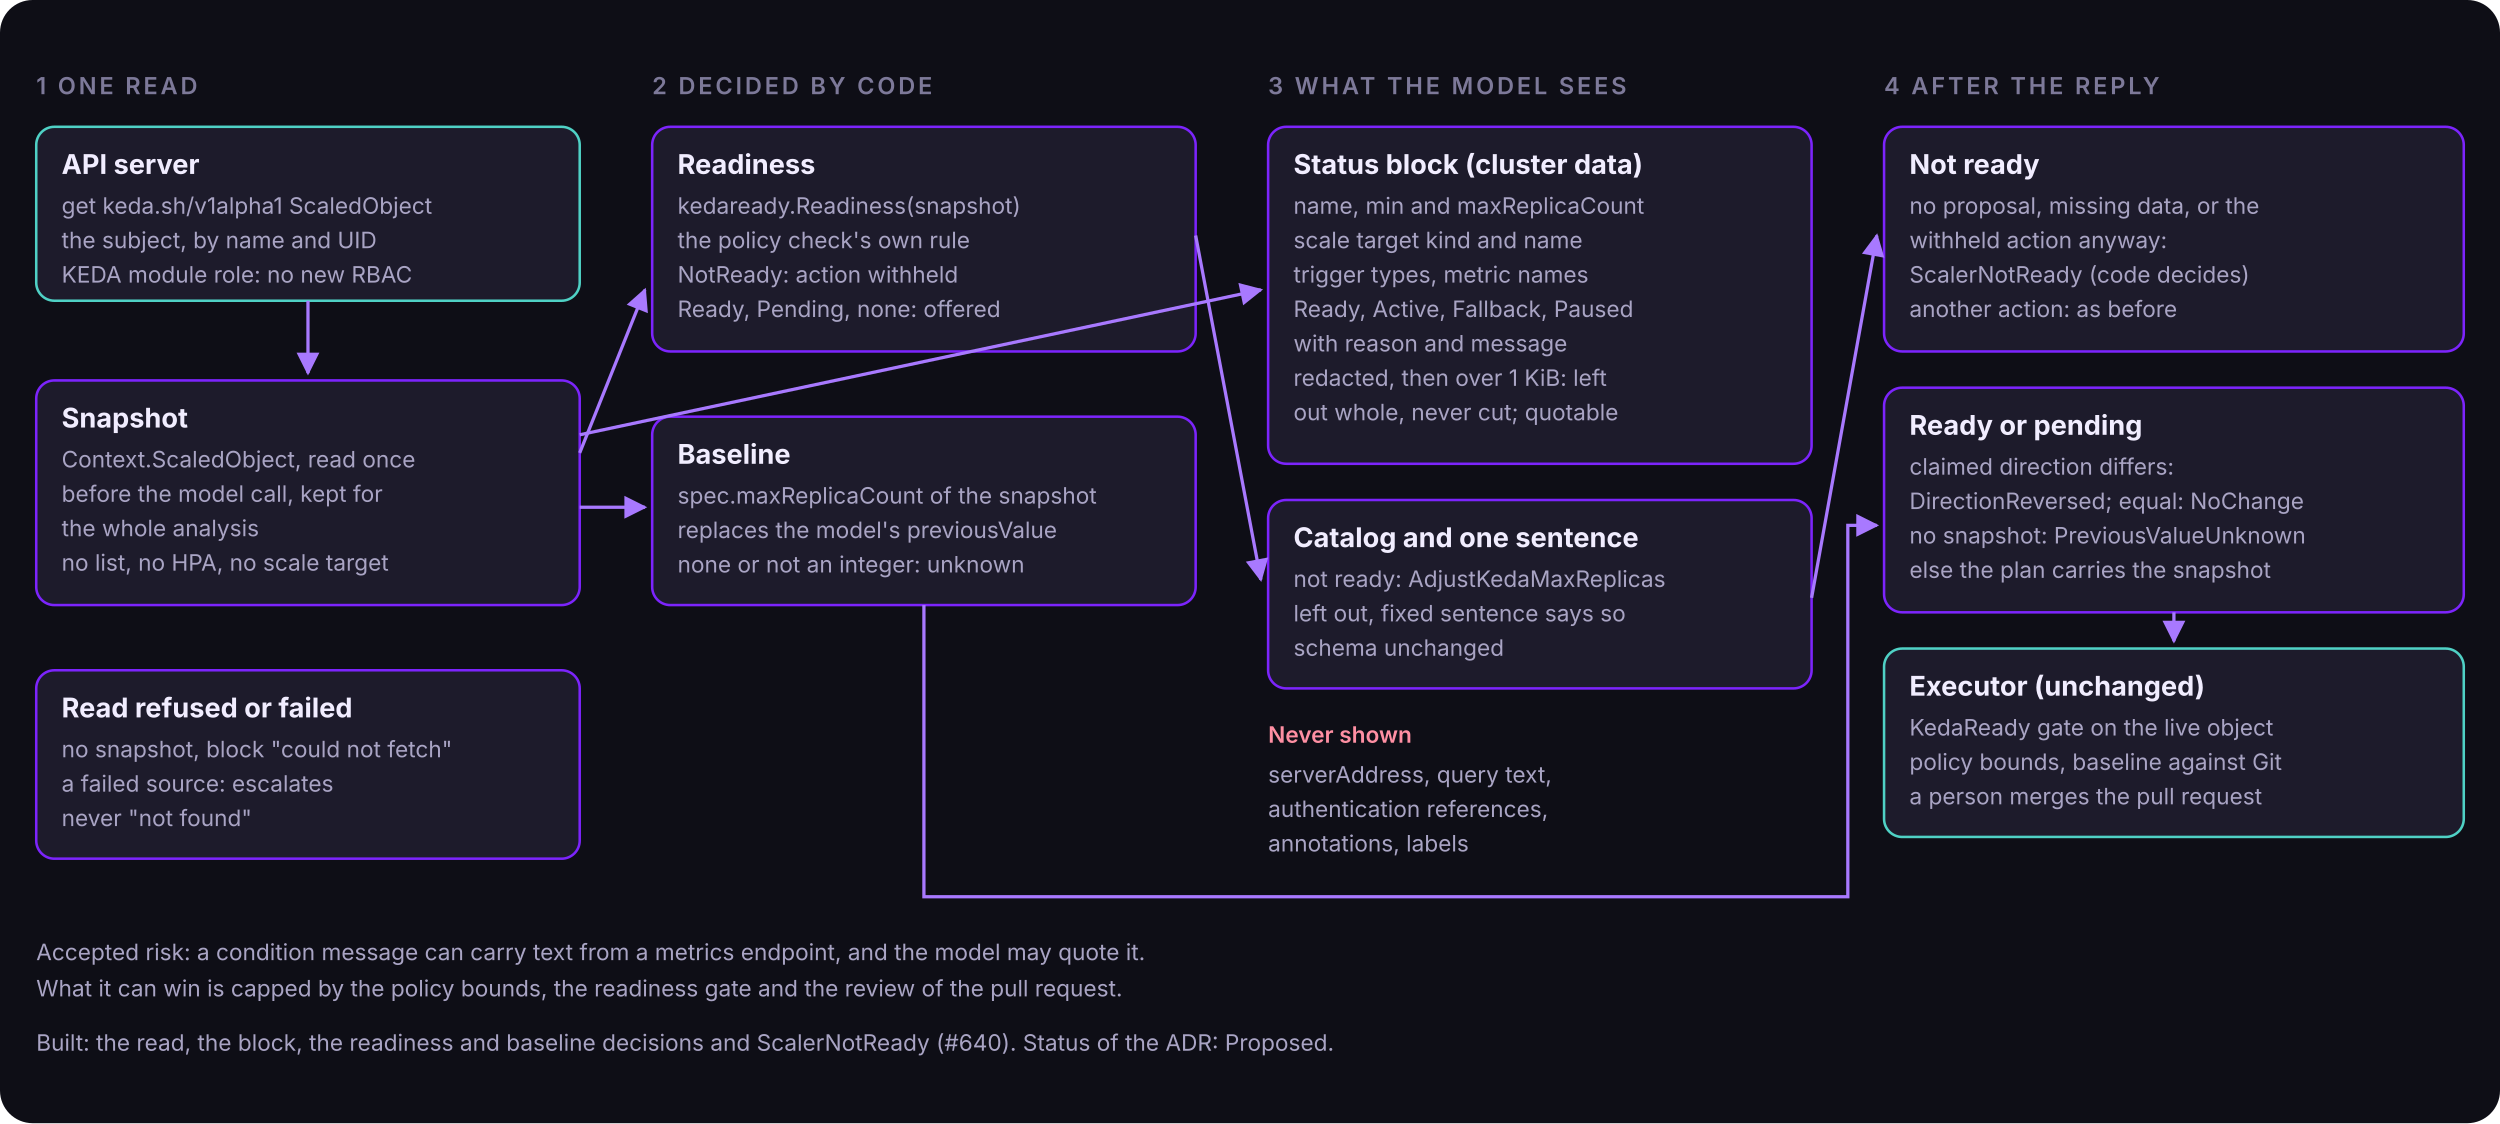
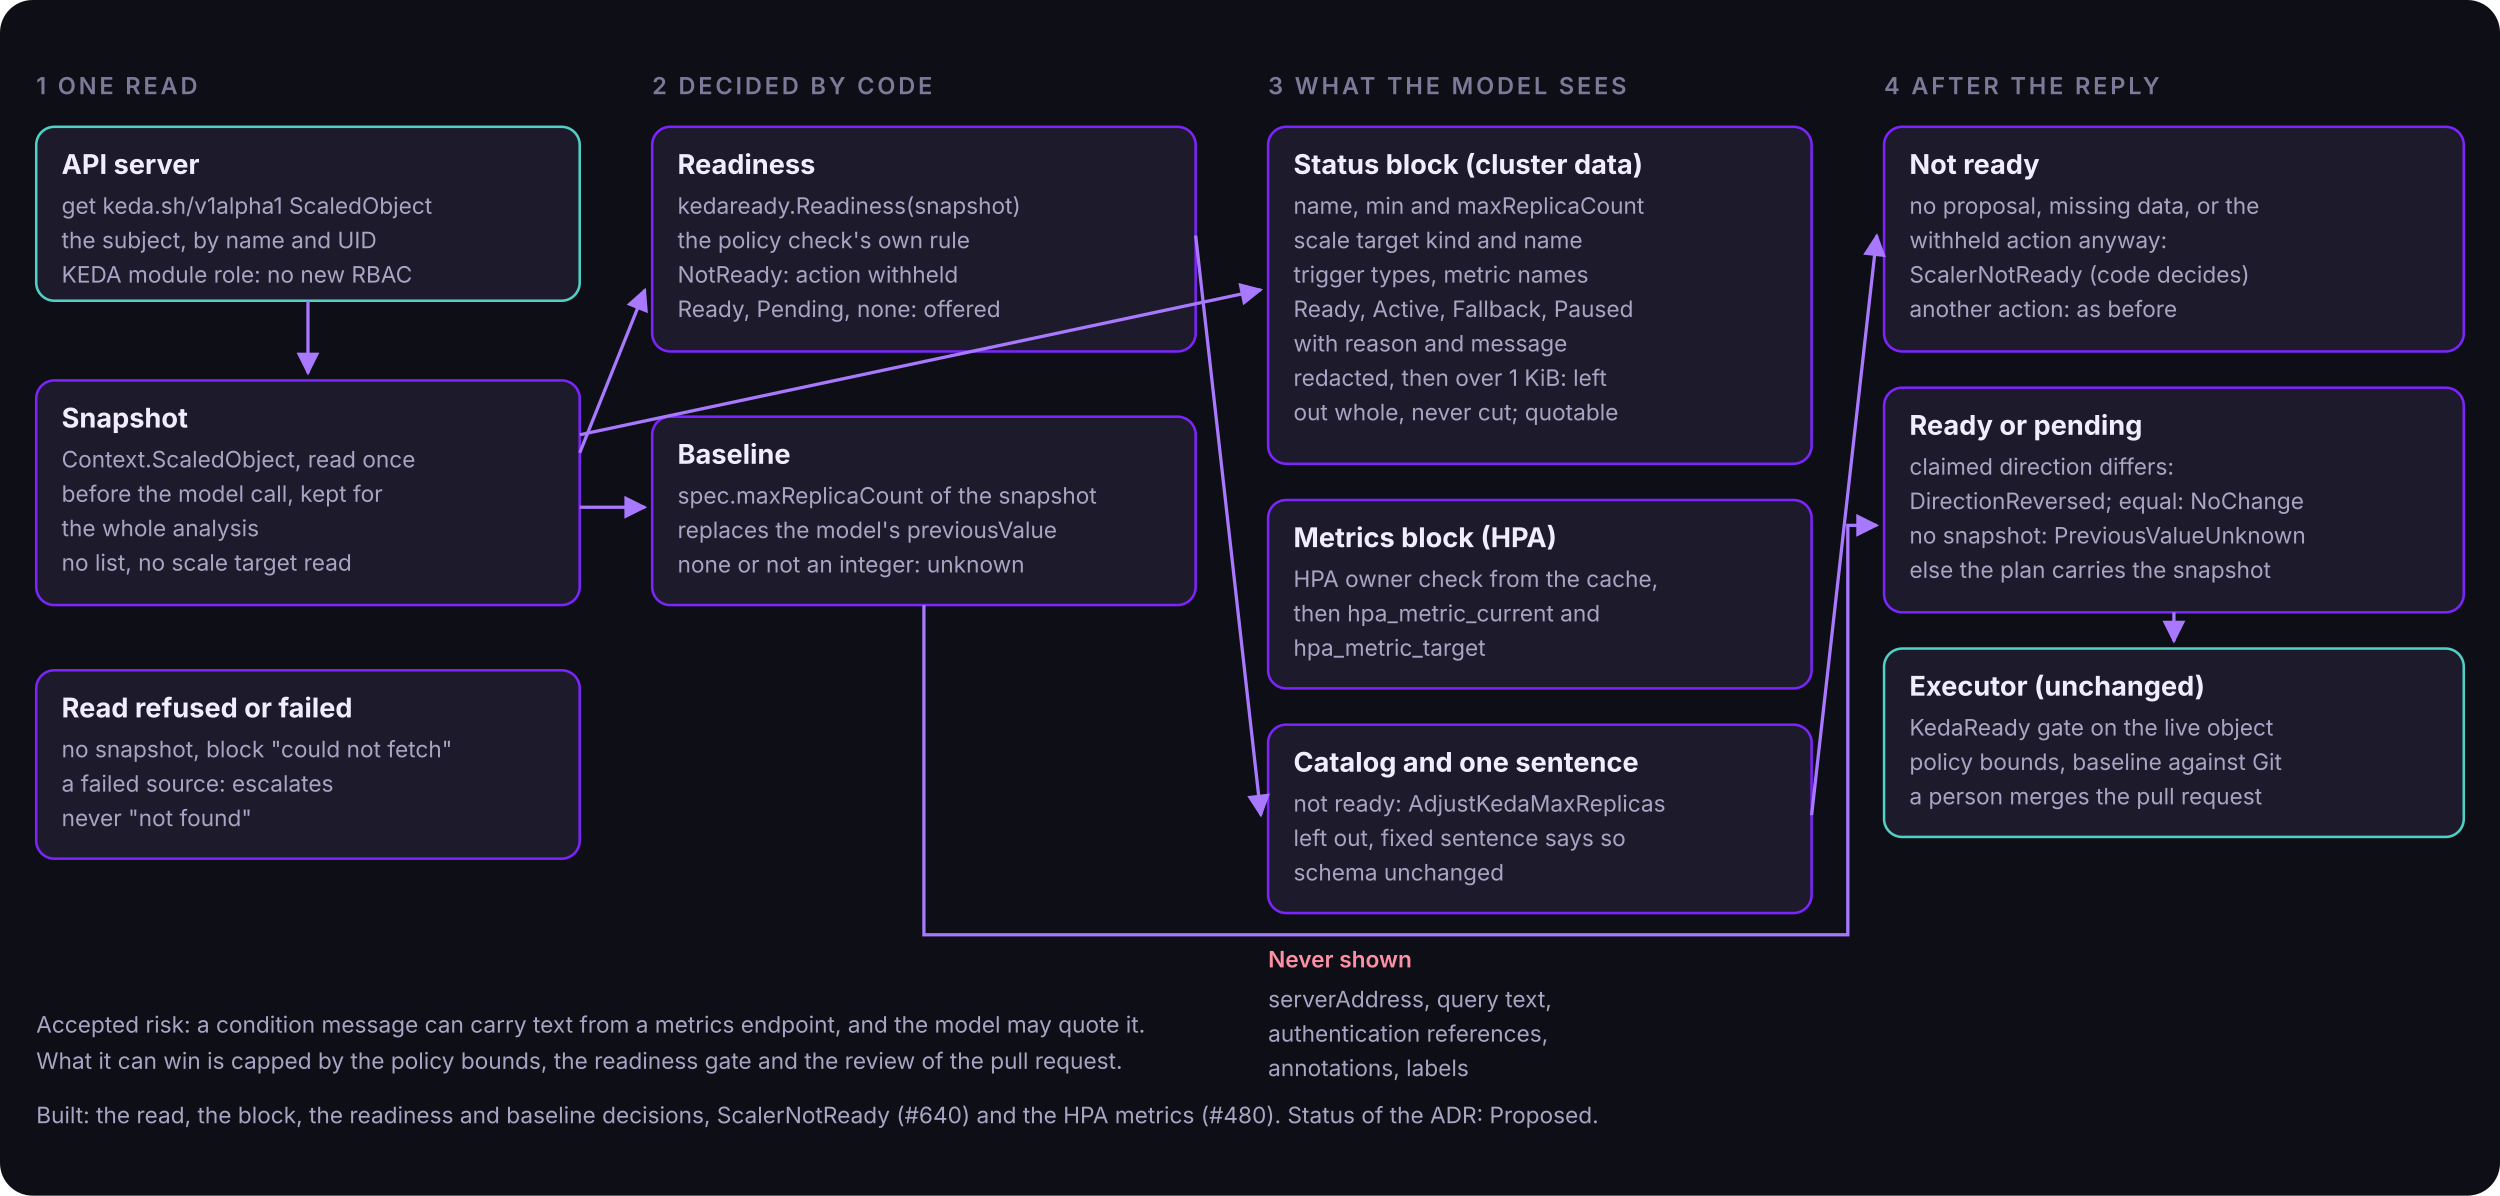
- <svg xmlns="http://www.w3.org/2000/svg" viewBox="0 0 1380 620" role="img" aria-labelledby="t d" font-family="Inter, 'Segoe UI', system-ui, -apple-system, sans-serif">
+ <svg xmlns="http://www.w3.org/2000/svg" viewBox="0 0 1380 660" role="img" aria-labelledby="t d" font-family="Inter, 'Segoe UI', system-ui, -apple-system, sans-serif">
  <defs>
    <marker id="a" viewBox="0 0 10 10" refX="9" refY="5" markerWidth="7" markerHeight="7" orient="auto-start-reverse">
      <path d="M0 0 10 5 0 10z" fill="#a879ff" />
    </marker>
    <style>
.bt{fill:#1d1b2b;stroke:#7c24fc;stroke-width:1.4}
.ext{fill:#1d1b2b;stroke:#4fd1c5;stroke-width:1.4}
.lanet{fill:#7d7999;font-size:13px;font-weight:600;letter-spacing:.12em}
.h{fill:#f1edff;font-size:15px;font-weight:650}
.s{fill:#a9a4c4;font-size:12.5px}
.no{fill:#ff8fa3;font-size:12.5px;font-weight:600}
.fb{stroke:#a879ff;stroke-width:1.8;fill:none}
</style>
  </defs>
-   <rect width="1380" height="620" rx="18" fill="#0e0e16" />
+   <rect width="1380" height="660" rx="18" fill="#0e0e16" />
  <text class="lanet" x="20" y="52">1  ONE READ</text>
  <text class="lanet" x="360" y="52">2  DECIDED BY CODE</text>
  <text class="lanet" x="700" y="52">3  WHAT THE MODEL SEES</text>
  <text class="lanet" x="1040" y="52">4  AFTER THE REPLY</text>
  <rect class="ext" x="20" y="70" width="300" height="96" rx="10" />
  <text class="h" x="34" y="96">API server</text>
  <text class="s" x="34" y="118">get keda.sh/v1alpha1 ScaledObject</text>
  <text class="s" x="34" y="137">the subject, by name and UID</text>
  <text class="s" x="34" y="156">KEDA module role: no new RBAC</text>
  <path class="fb" d="M170 166 L170 206" marker-end="url(#a)" />
  <rect class="bt" x="20" y="210" width="300" height="124" rx="10" />
  <text class="h" x="34" y="236">Snapshot</text>
  <text class="s" x="34" y="258">Context.ScaledObject, read once</text>
  <text class="s" x="34" y="277">before the model call, kept for</text>
  <text class="s" x="34" y="296">the whole analysis</text>
-   <text class="s" x="34" y="315">no list, no HPA, no scale target</text>
+   <text class="s" x="34" y="315">no list, no scale target read</text>
  <rect class="bt" x="20" y="370" width="300" height="104" rx="10" />
  <text class="h" x="34" y="396">Read refused or failed</text>
  <text class="s" x="34" y="418">no snapshot, block "could not fetch"</text>
  <text class="s" x="34" y="437">a failed source: escalates</text>
  <text class="s" x="34" y="456">never "not found"</text>
  <rect class="bt" x="360" y="70" width="300" height="124" rx="10" />
  <text class="h" x="374" y="96">Readiness</text>
  <text class="s" x="374" y="118">kedaready.Readiness(snapshot)</text>
  <text class="s" x="374" y="137">the policy check's own rule</text>
  <text class="s" x="374" y="156">NotReady: action withheld</text>
  <text class="s" x="374" y="175">Ready, Pending, none: offered</text>
  <rect class="bt" x="360" y="230" width="300" height="104" rx="10" />
  <text class="h" x="374" y="256">Baseline</text>
  <text class="s" x="374" y="278">spec.maxReplicaCount of the snapshot</text>
  <text class="s" x="374" y="297">replaces the model's previousValue</text>
  <text class="s" x="374" y="316">none or not an integer: unknown</text>
  <path class="fb" d="M320 250 L356 160" marker-end="url(#a)" />
  <path class="fb" d="M320 280 L356 280" marker-end="url(#a)" />
  <rect class="bt" x="700" y="70" width="300" height="186" rx="10" />
  <text class="h" x="714" y="96">Status block (cluster data)</text>
  <text class="s" x="714" y="118">name, min and maxReplicaCount</text>
  <text class="s" x="714" y="137">scale target kind and name</text>
  <text class="s" x="714" y="156">trigger types, metric names</text>
  <text class="s" x="714" y="175">Ready, Active, Fallback, Paused</text>
  <text class="s" x="714" y="194">with reason and message</text>
  <text class="s" x="714" y="213">redacted, then over 1 KiB: left</text>
  <text class="s" x="714" y="232">out whole, never cut; quotable</text>
  <rect class="bt" x="700" y="276" width="300" height="104" rx="10" />
-   <text class="h" x="714" y="302">Catalog and one sentence</text>
-   <text class="s" x="714" y="324">not ready: AdjustKedaMaxReplicas</text>
-   <text class="s" x="714" y="343">left out, fixed sentence says so</text>
-   <text class="s" x="714" y="362">schema unchanged</text>
-   <text class="no" x="700" y="410">Never shown</text>
-   <text class="s" x="700" y="432">serverAddress, query text,</text>
-   <text class="s" x="700" y="451">authentication references,</text>
-   <text class="s" x="700" y="470">annotations, labels</text>
+   <text class="h" x="714" y="302">Metrics block (HPA)</text>
+   <text class="s" x="714" y="324">HPA owner check from the cache,</text>
+   <text class="s" x="714" y="343">then hpa_metric_current and</text>
+   <text class="s" x="714" y="362">hpa_metric_target</text>
+   <rect class="bt" x="700" y="400" width="300" height="104" rx="10" />
+   <text class="h" x="714" y="426">Catalog and one sentence</text>
+   <text class="s" x="714" y="448">not ready: AdjustKedaMaxReplicas</text>
+   <text class="s" x="714" y="467">left out, fixed sentence says so</text>
+   <text class="s" x="714" y="486">schema unchanged</text>
+   <text class="no" x="700" y="534">Never shown</text>
+   <text class="s" x="700" y="556">serverAddress, query text,</text>
+   <text class="s" x="700" y="575">authentication references,</text>
+   <text class="s" x="700" y="594">annotations, labels</text>
  <path class="fb" d="M320 240 L696 160" marker-end="url(#a)" />
-   <path class="fb" d="M660 130 L696 320" marker-end="url(#a)" />
+   <path class="fb" d="M660 130 L696 450" marker-end="url(#a)" />
  <rect class="bt" x="1040" y="70" width="320" height="124" rx="10" />
  <text class="h" x="1054" y="96">Not ready</text>
  <text class="s" x="1054" y="118">no proposal, missing data, or the</text>
  <text class="s" x="1054" y="137">withheld action anyway:</text>
  <text class="s" x="1054" y="156">ScalerNotReady (code decides)</text>
  <text class="s" x="1054" y="175">another action: as before</text>
  <rect class="bt" x="1040" y="214" width="320" height="124" rx="10" />
  <text class="h" x="1054" y="240">Ready or pending</text>
  <text class="s" x="1054" y="262">claimed direction differs:</text>
  <text class="s" x="1054" y="281">DirectionReversed; equal: NoChange</text>
  <text class="s" x="1054" y="300">no snapshot: PreviousValueUnknown</text>
  <text class="s" x="1054" y="319">else the plan carries the snapshot</text>
  <rect class="ext" x="1040" y="358" width="320" height="104" rx="10" />
  <text class="h" x="1054" y="384">Executor (unchanged)</text>
  <text class="s" x="1054" y="406">KedaReady gate on the live object</text>
  <text class="s" x="1054" y="425">policy bounds, baseline against Git</text>
  <text class="s" x="1054" y="444">a person merges the pull request</text>
-   <path class="fb" d="M1000 330 L1036 130" marker-end="url(#a)" />
-   <path class="fb" d="M510 334 L510 495 L1020 495 L1020 290 L1036 290" marker-end="url(#a)" />
+   <path class="fb" d="M1000 450 L1036 130" marker-end="url(#a)" />
+   <path class="fb" d="M510 334 L510 516 L1020 516 L1020 290 L1036 290" marker-end="url(#a)" />
  <path class="fb" d="M1200 338 L1200 354" marker-end="url(#a)" />
-   <text class="s" x="20" y="530">Accepted risk: a condition message can carry text from a metrics endpoint, and the model may quote it.</text>
-   <text class="s" x="20" y="550">What it can win is capped by the policy bounds, the readiness gate and the review of the pull request.</text>
-   <text class="s" x="20" y="580">Built: the read, the block, the readiness and baseline decisions and ScalerNotReady (#640). Status of the ADR: Proposed.</text>
+   <text class="s" x="20" y="570">Accepted risk: a condition message can carry text from a metrics endpoint, and the model may quote it.</text>
+   <text class="s" x="20" y="590">What it can win is capped by the policy bounds, the readiness gate and the review of the pull request.</text>
+   <text class="s" x="20" y="620">Built: the read, the block, the readiness and baseline decisions, ScalerNotReady (#640) and the HPA metrics (#480). Status of the ADR: Proposed.</text>
</svg>
